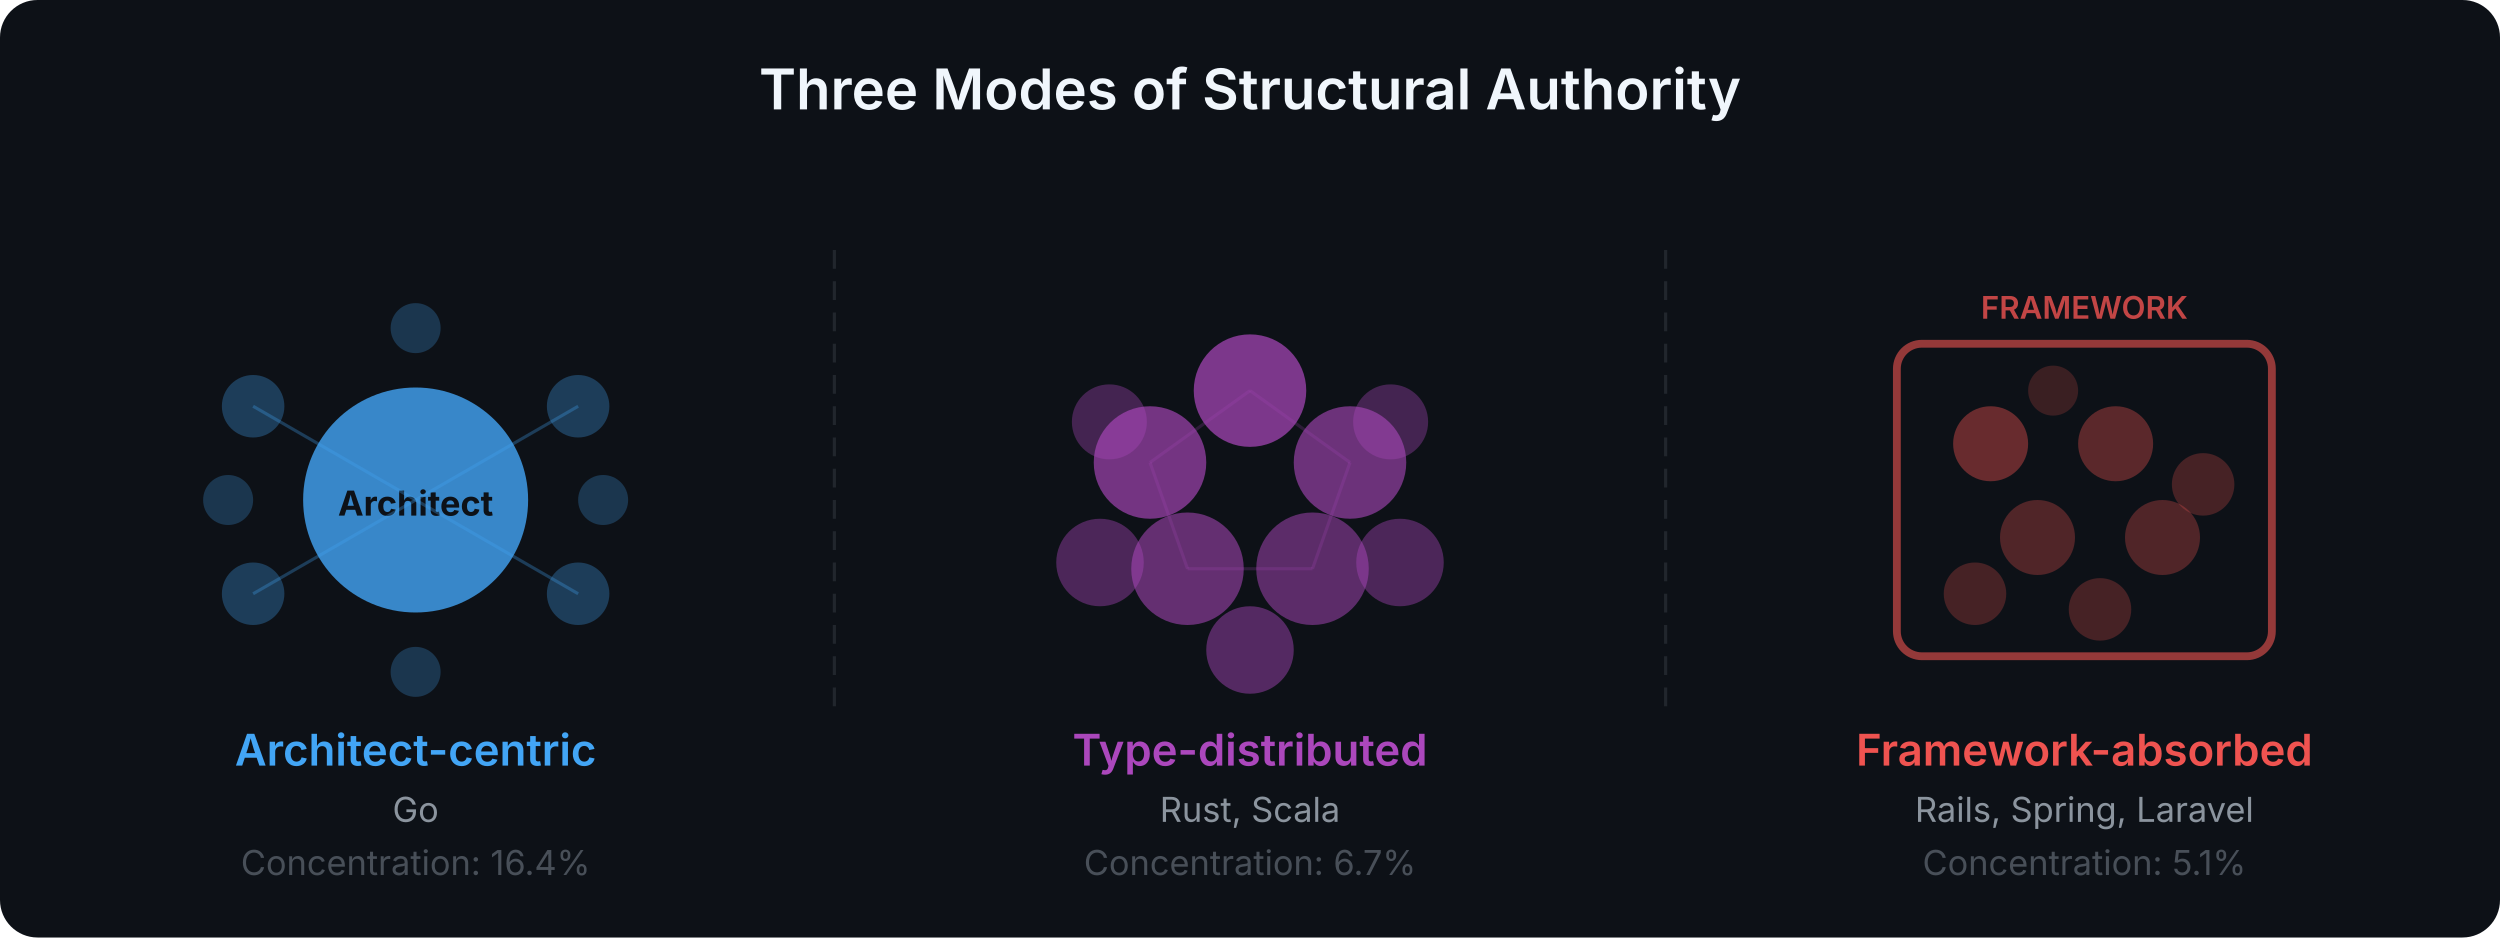
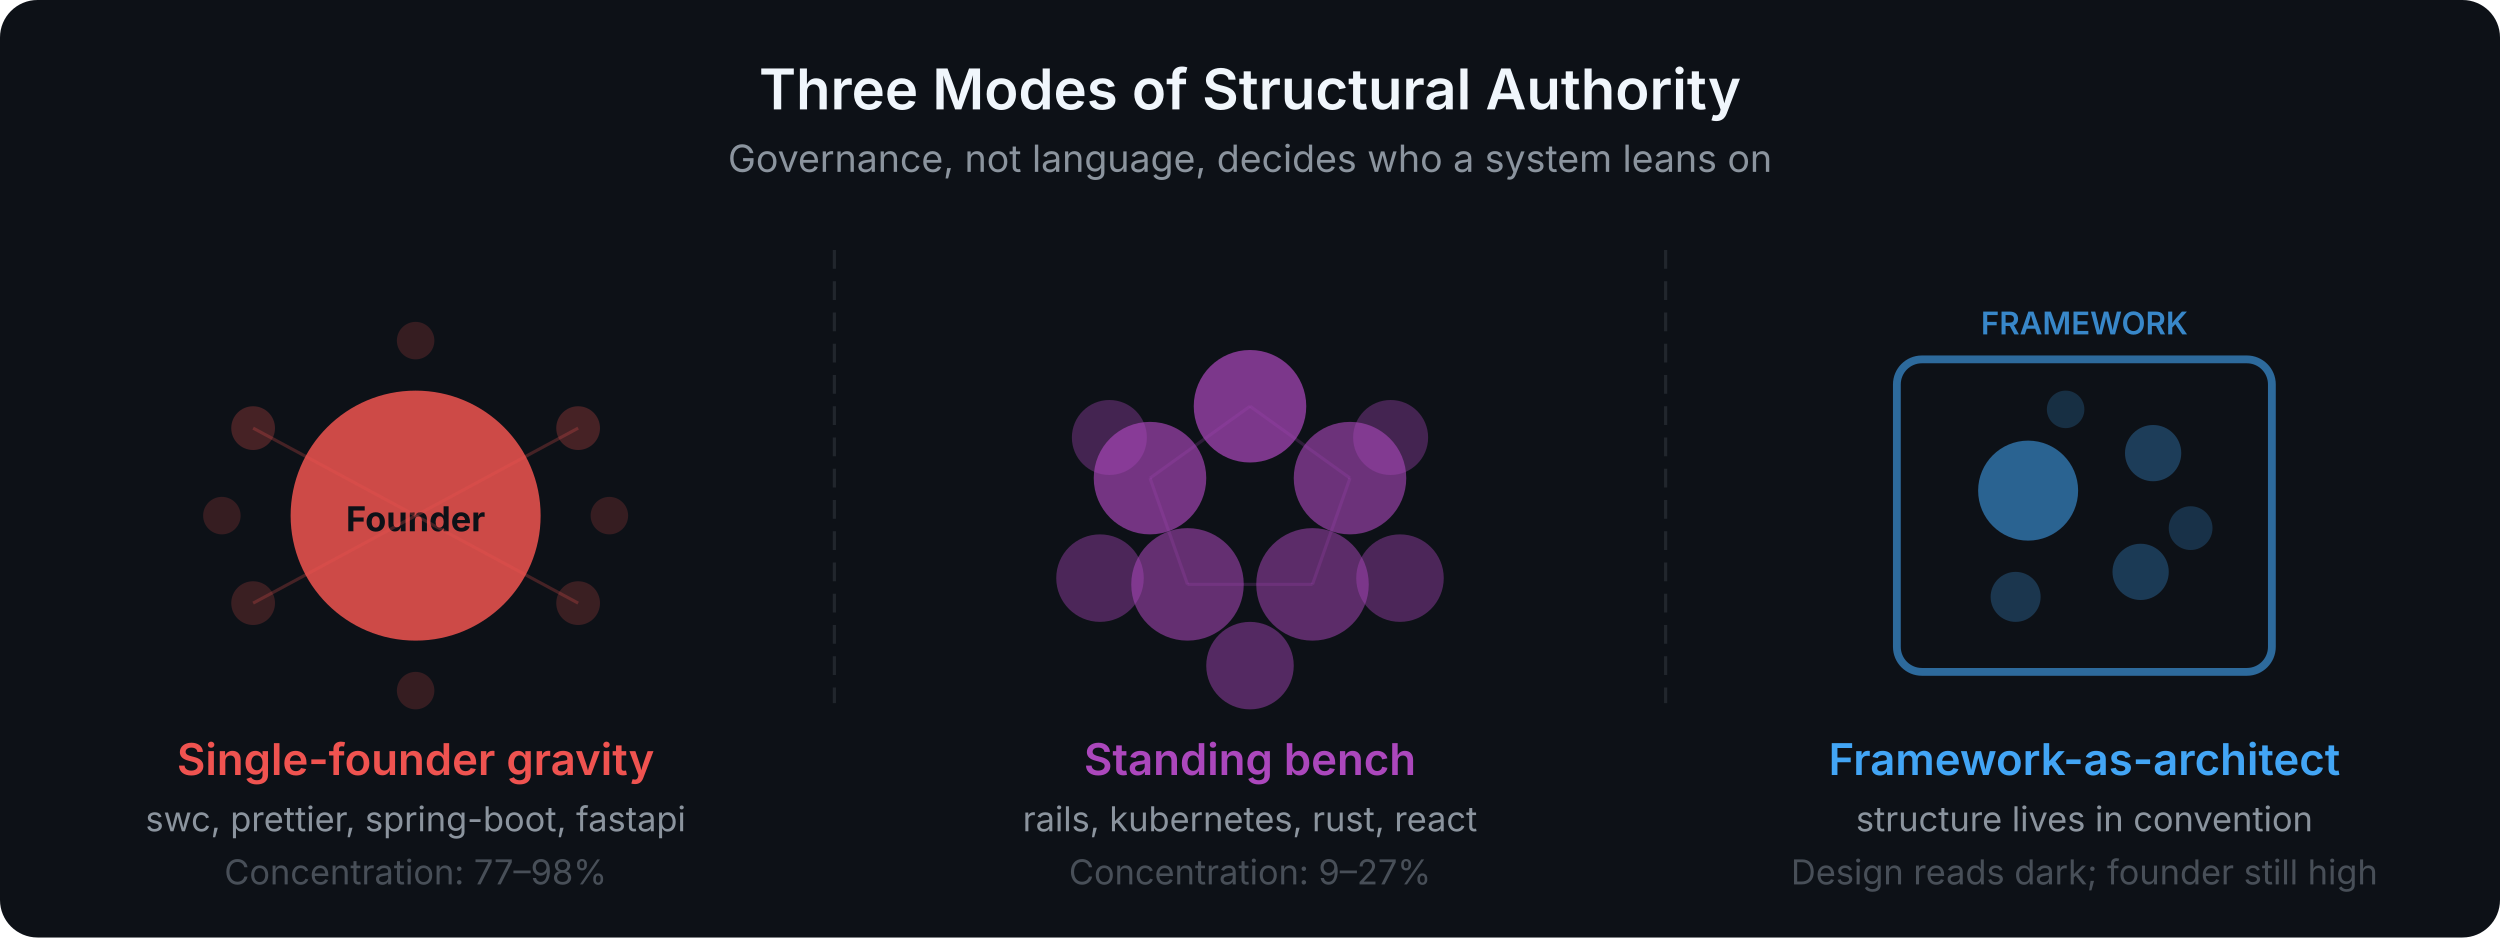
<svg xmlns="http://www.w3.org/2000/svg" width="800" height="300" viewBox="0 0 800 300">
  <rect width="800" height="300" fill="#0d1117" rx="12" />
  <text x="400" y="35" text-anchor="middle" fill="#f0f6fc" font-family="-apple-system,BlinkMacSystemFont,'Segoe UI',sans-serif" font-size="18" font-weight="600">Three Modes of Structural Authority</text>
-   <g transform="translate(133,160)">
-     <circle cx="0" cy="0" r="36" fill="#42a5f5" opacity="0.8" />
-     <text x="0" y="5" text-anchor="middle" fill="#0d1117" font-family="-apple-system,sans-serif" font-size="11" font-weight="700">Architect</text>
-     <circle cx="-52" cy="-30" r="10" fill="#42a5f5" opacity="0.3" />
-     <circle cx="52" cy="-30" r="10" fill="#42a5f5" opacity="0.3" />
-     <circle cx="-52" cy="30" r="10" fill="#42a5f5" opacity="0.3" />
-     <circle cx="52" cy="30" r="10" fill="#42a5f5" opacity="0.3" />
-     <circle cx="0" cy="-55" r="8" fill="#42a5f5" opacity="0.25" />
-     <circle cx="-60" cy="0" r="8" fill="#42a5f5" opacity="0.25" />
-     <circle cx="60" cy="0" r="8" fill="#42a5f5" opacity="0.25" />
-     <circle cx="0" cy="55" r="8" fill="#42a5f5" opacity="0.25" />
-     <line x1="0" y1="0" x2="-52" y2="-30" stroke="#42a5f5" stroke-width="1" opacity="0.3" />
-     <line x1="0" y1="0" x2="52" y2="-30" stroke="#42a5f5" stroke-width="1" opacity="0.3" />
-     <line x1="0" y1="0" x2="-52" y2="30" stroke="#42a5f5" stroke-width="1" opacity="0.3" />
-     <line x1="0" y1="0" x2="52" y2="30" stroke="#42a5f5" stroke-width="1" opacity="0.3" />
+   <text x="400" y="55" text-anchor="middle" fill="#8b949e" font-family="-apple-system,BlinkMacSystemFont,'Segoe UI',sans-serif" font-size="12">Governance, not language, decides who a system leans on</text>
+   <g transform="translate(133,165)">
+     <circle cx="0" cy="0" r="40" fill="#ef5350" opacity="0.85" />
+     <text x="0" y="5" text-anchor="middle" fill="#0d1117" font-family="-apple-system,sans-serif" font-size="11" font-weight="700">Founder</text>
+     <circle cx="-52" cy="-28" r="7" fill="#ef5350" opacity="0.25" />
+     <circle cx="52" cy="-28" r="7" fill="#ef5350" opacity="0.25" />
+     <circle cx="-52" cy="28" r="7" fill="#ef5350" opacity="0.2" />
+     <circle cx="52" cy="28" r="7" fill="#ef5350" opacity="0.2" />
+     <circle cx="0" cy="-56" r="6" fill="#ef5350" opacity="0.18" />
+     <circle cx="0" cy="56" r="6" fill="#ef5350" opacity="0.18" />
+     <circle cx="-62" cy="0" r="6" fill="#ef5350" opacity="0.18" />
+     <circle cx="62" cy="0" r="6" fill="#ef5350" opacity="0.18" />
+     <line x1="0" y1="0" x2="-52" y2="-28" stroke="#ef5350" stroke-width="1" opacity="0.25" />
+     <line x1="0" y1="0" x2="52" y2="-28" stroke="#ef5350" stroke-width="1" opacity="0.25" />
+     <line x1="0" y1="0" x2="-52" y2="28" stroke="#ef5350" stroke-width="1" opacity="0.25" />
+     <line x1="0" y1="0" x2="52" y2="28" stroke="#ef5350" stroke-width="1" opacity="0.25" />
  </g>
-   <text x="133" y="245" text-anchor="middle" fill="#42a5f5" font-family="-apple-system,sans-serif" font-size="14" font-weight="600">Architect-centric</text>
-   <text x="133" y="263" text-anchor="middle" fill="#8b949e" font-family="-apple-system,sans-serif" font-size="11">Go</text>
-   <text x="133" y="280" text-anchor="middle" fill="#484f58" font-family="-apple-system,sans-serif" font-size="11">Concentration: 16.4%</text>
-   <g transform="translate(400,160)">
+   <text x="133" y="248" text-anchor="middle" fill="#ef5350" font-family="-apple-system,sans-serif" font-size="14" font-weight="600">Single-founder gravity</text>
+   <text x="133" y="266" text-anchor="middle" fill="#8b949e" font-family="-apple-system,sans-serif" font-size="11">swc, prettier, spring-boot, fastapi</text>
+   <text x="133" y="283" text-anchor="middle" fill="#484f58" font-family="-apple-system,sans-serif" font-size="11">Concentration: 77–98%</text>
+   <g transform="translate(400,165)">
    <circle cx="0" cy="-35" r="18" fill="#ab47bc" opacity="0.7" />
    <circle cx="-32" cy="-12" r="18" fill="#ab47bc" opacity="0.65" />
    <circle cx="32" cy="-12" r="18" fill="#ab47bc" opacity="0.6" />
    <circle cx="-20" cy="22" r="18" fill="#ab47bc" opacity="0.55" />
    <circle cx="20" cy="22" r="18" fill="#ab47bc" opacity="0.5" />
    <circle cx="0" cy="48" r="14" fill="#ab47bc" opacity="0.45" />
    <circle cx="-48" cy="20" r="14" fill="#ab47bc" opacity="0.4" />
    <circle cx="48" cy="20" r="14" fill="#ab47bc" opacity="0.4" />
    <circle cx="-45" cy="-25" r="12" fill="#ab47bc" opacity="0.35" />
    <circle cx="45" cy="-25" r="12" fill="#ab47bc" opacity="0.35" />
    <line x1="0" y1="-35" x2="-32" y2="-12" stroke="#ab47bc" stroke-width="1" opacity="0.2" />
    <line x1="0" y1="-35" x2="32" y2="-12" stroke="#ab47bc" stroke-width="1" opacity="0.2" />
    <line x1="-32" y1="-12" x2="-20" y2="22" stroke="#ab47bc" stroke-width="1" opacity="0.2" />
    <line x1="32" y1="-12" x2="20" y2="22" stroke="#ab47bc" stroke-width="1" opacity="0.2" />
    <line x1="-20" y1="22" x2="20" y2="22" stroke="#ab47bc" stroke-width="1" opacity="0.2" />
  </g>
-   <text x="400" y="245" text-anchor="middle" fill="#ab47bc" font-family="-apple-system,sans-serif" font-size="14" font-weight="600">Type-distributed</text>
-   <text x="400" y="263" text-anchor="middle" fill="#8b949e" font-family="-apple-system,sans-serif" font-size="11">Rust, Scala</text>
-   <text x="400" y="280" text-anchor="middle" fill="#484f58" font-family="-apple-system,sans-serif" font-size="11">Concentration: 6.7%</text>
-   <g transform="translate(667,160)">
-     <rect x="-60" y="-50" width="120" height="100" rx="8" fill="none" stroke="#ef5350" stroke-width="2.5" opacity="0.6" />
-     <text x="0" y="-58" text-anchor="middle" fill="#ef5350" font-family="-apple-system,sans-serif" font-size="10" font-weight="600" opacity="0.8">FRAMEWORK</text>
-     <circle cx="-30" cy="-18" r="12" fill="#ef5350" opacity="0.4" />
-     <circle cx="10" cy="-18" r="12" fill="#ef5350" opacity="0.35" />
-     <circle cx="-15" cy="12" r="12" fill="#ef5350" opacity="0.3" />
-     <circle cx="25" cy="12" r="12" fill="#ef5350" opacity="0.3" />
-     <circle cx="-35" cy="30" r="10" fill="#ef5350" opacity="0.25" />
-     <circle cx="5" cy="35" r="10" fill="#ef5350" opacity="0.25" />
-     <circle cx="38" cy="-5" r="10" fill="#ef5350" opacity="0.25" />
-     <circle cx="-10" cy="-35" r="8" fill="#ef5350" opacity="0.2" />
+   <text x="400" y="248" text-anchor="middle" fill="#ab47bc" font-family="-apple-system,sans-serif" font-size="14" font-weight="600">Standing bench</text>
+   <text x="400" y="266" text-anchor="middle" fill="#8b949e" font-family="-apple-system,sans-serif" font-size="11">rails, kubernetes, rust, react</text>
+   <text x="400" y="283" text-anchor="middle" fill="#484f58" font-family="-apple-system,sans-serif" font-size="11">Concentration: 9–27%</text>
+   <g transform="translate(667,165)">
+     <rect x="-60" y="-50" width="120" height="100" rx="8" fill="none" stroke="#42a5f5" stroke-width="2.5" opacity="0.6" />
+     <text x="0" y="-58" text-anchor="middle" fill="#42a5f5" font-family="-apple-system,sans-serif" font-size="10" font-weight="600" opacity="0.8">FRAMEWORK</text>
+     <circle cx="-18" cy="-8" r="16" fill="#42a5f5" opacity="0.55" />
+     <circle cx="22" cy="-20" r="9" fill="#42a5f5" opacity="0.3" />
+     <circle cx="18" cy="18" r="9" fill="#42a5f5" opacity="0.28" />
+     <circle cx="-22" cy="26" r="8" fill="#42a5f5" opacity="0.25" />
+     <circle cx="34" cy="4" r="7" fill="#42a5f5" opacity="0.22" />
+     <circle cx="-6" cy="-34" r="6" fill="#42a5f5" opacity="0.2" />
  </g>
-   <text x="667" y="245" text-anchor="middle" fill="#ef5350" font-family="-apple-system,sans-serif" font-size="14" font-weight="600">Framework-absorbed</text>
-   <text x="667" y="263" text-anchor="middle" fill="#8b949e" font-family="-apple-system,sans-serif" font-size="11">Rails, Spring, Laravel</text>
-   <text x="667" y="280" text-anchor="middle" fill="#484f58" font-family="-apple-system,sans-serif" font-size="11">Concentration: 5.1%</text>
-   <line x1="267" y1="80" x2="267" y2="230" stroke="#21262d" stroke-width="1" stroke-dasharray="6,4" />
-   <line x1="533" y1="80" x2="533" y2="230" stroke="#21262d" stroke-width="1" stroke-dasharray="6,4" />
+   <text x="667" y="248" text-anchor="middle" fill="#42a5f5" font-family="-apple-system,sans-serif" font-size="14" font-weight="600">Framework-as-architect</text>
+   <text x="667" y="266" text-anchor="middle" fill="#8b949e" font-family="-apple-system,sans-serif" font-size="11">structure lives in convention</text>
+   <text x="667" y="283" text-anchor="middle" fill="#484f58" font-family="-apple-system,sans-serif" font-size="11">Design reads dark; founder still high</text>
+   <line x1="267" y1="80" x2="267" y2="225" stroke="#21262d" stroke-width="1" stroke-dasharray="6,4" />
+   <line x1="533" y1="80" x2="533" y2="225" stroke="#21262d" stroke-width="1" stroke-dasharray="6,4" />
</svg>
